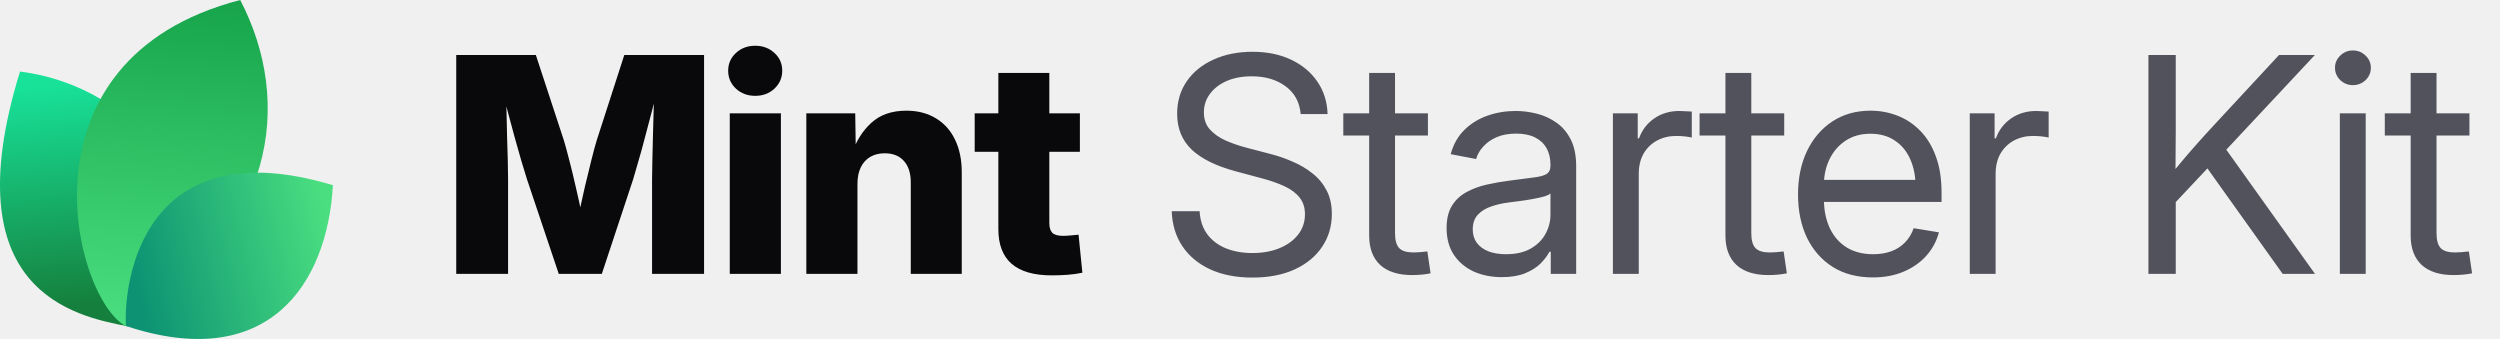
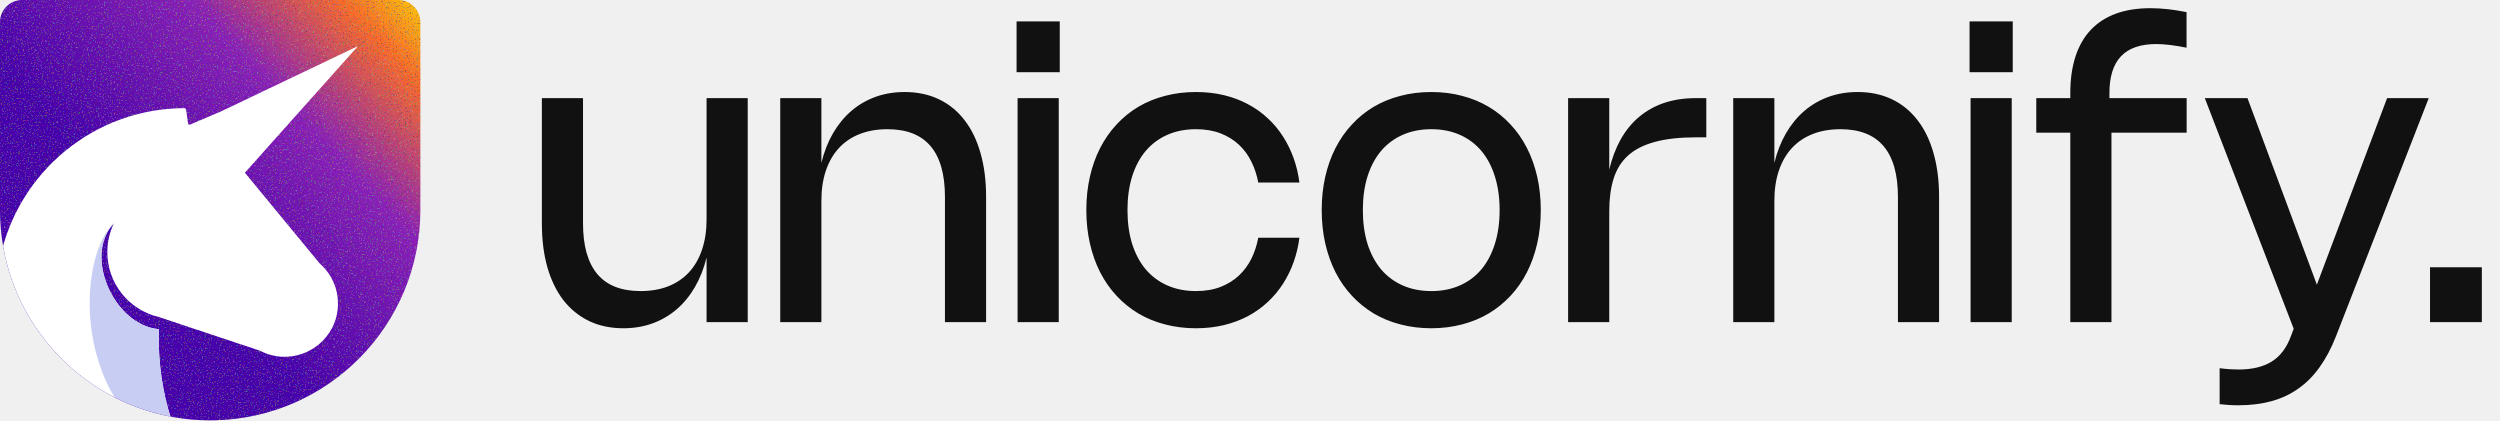
- <svg xmlns="http://www.w3.org/2000/svg" width="177" height="24" viewBox="0 0 177 24" fill="none">
-   <path d="M9.061 23.108C5.268 22.377 -3.391 20.627 1.417 5.064C9.634 6.099 16.973 14.064 9.061 23.108Z" fill="url(#paint0_linear_17557_2020)" />
-   <path d="M8.919 23.094C5.276 21.222 0.784 4.209 17.007 0C20.757 7.193 19.621 16.545 8.919 23.094Z" fill="url(#paint1_linear_17557_2020)" />
-   <path d="M8.914 23.079C8.735 19.882 10.159 9.085 23.57 13.111C23.181 20.123 18.984 26.418 8.914 23.079Z" fill="url(#paint2_linear_17557_2020)" />
-   <path d="M32.301 19.392V3.894H37.938L39.925 9.948C40.036 10.315 40.164 10.787 40.31 11.362C40.462 11.938 40.611 12.552 40.757 13.204C40.91 13.855 41.048 14.483 41.173 15.086C41.305 15.682 41.412 16.192 41.495 16.615H40.695C40.771 16.192 40.871 15.682 40.996 15.086C41.128 14.49 41.267 13.866 41.412 13.214C41.565 12.562 41.714 11.948 41.86 11.373C42.005 10.79 42.133 10.315 42.244 9.948L44.2 3.894H49.848V19.392H46.166V12.704C46.166 12.357 46.173 11.917 46.187 11.383C46.2 10.849 46.214 10.27 46.228 9.646C46.249 9.022 46.266 8.391 46.28 7.753C46.301 7.115 46.311 6.519 46.311 5.964H46.623C46.485 6.561 46.332 7.181 46.166 7.826C45.999 8.471 45.833 9.102 45.666 9.719C45.507 10.336 45.351 10.901 45.198 11.414C45.053 11.928 44.928 12.357 44.824 12.704L42.608 19.392H39.561L37.314 12.704C37.203 12.357 37.072 11.928 36.919 11.414C36.773 10.901 36.614 10.34 36.441 9.729C36.274 9.112 36.104 8.481 35.931 7.836C35.764 7.192 35.608 6.567 35.463 5.964H35.827C35.834 6.512 35.844 7.105 35.858 7.743C35.872 8.374 35.886 9.005 35.9 9.636C35.92 10.26 35.938 10.839 35.952 11.373C35.965 11.907 35.972 12.351 35.972 12.704V19.392H32.301ZM51.668 19.392V8.024H55.288V19.392H51.668ZM53.468 6.786C52.927 6.786 52.473 6.616 52.105 6.276C51.738 5.93 51.554 5.507 51.554 5.007C51.554 4.508 51.738 4.088 52.105 3.749C52.473 3.409 52.927 3.239 53.468 3.239C54.009 3.239 54.463 3.409 54.83 3.749C55.198 4.082 55.382 4.501 55.382 5.007C55.382 5.507 55.198 5.93 54.83 6.276C54.463 6.616 54.009 6.786 53.468 6.786ZM60.708 13.027V19.392H57.088V8.024H60.551L60.593 10.967H60.281C60.593 10.024 61.061 9.268 61.685 8.7C62.309 8.124 63.138 7.836 64.171 7.836C64.975 7.836 65.672 8.017 66.262 8.377C66.851 8.731 67.302 9.234 67.614 9.885C67.933 10.537 68.092 11.307 68.092 12.194V19.392H64.483V12.912C64.483 12.26 64.32 11.754 63.994 11.394C63.675 11.033 63.221 10.853 62.632 10.853C62.25 10.853 61.914 10.936 61.623 11.102C61.332 11.269 61.106 11.515 60.947 11.841C60.787 12.16 60.708 12.555 60.708 13.027ZM76.456 8.024V10.749H69.008V8.024H76.456ZM70.683 5.163H74.292V15.783C74.292 16.102 74.361 16.334 74.5 16.48C74.646 16.625 74.899 16.698 75.259 16.698C75.405 16.698 75.596 16.688 75.831 16.667C76.074 16.646 76.251 16.629 76.362 16.615L76.632 19.309C76.313 19.378 75.963 19.427 75.582 19.455C75.207 19.482 74.836 19.496 74.469 19.496C73.2 19.496 72.25 19.222 71.619 18.674C70.995 18.127 70.683 17.308 70.683 16.22V5.163Z" fill="#09090B" />
-   <path d="M88.667 19.652C87.523 19.652 86.528 19.458 85.682 19.07C84.843 18.681 84.188 18.137 83.716 17.437C83.245 16.736 82.992 15.908 82.957 14.951H84.933C84.968 15.596 85.148 16.14 85.474 16.584C85.8 17.021 86.24 17.354 86.795 17.582C87.35 17.804 87.974 17.915 88.667 17.915C89.388 17.915 90.026 17.801 90.581 17.572C91.143 17.343 91.583 17.024 91.902 16.615C92.228 16.199 92.391 15.717 92.391 15.169C92.391 14.698 92.266 14.306 92.017 13.994C91.767 13.675 91.413 13.408 90.956 13.193C90.498 12.978 89.954 12.787 89.323 12.621L87.502 12.132C86.123 11.765 85.082 11.255 84.382 10.603C83.689 9.944 83.342 9.095 83.342 8.055C83.342 7.174 83.571 6.404 84.028 5.746C84.486 5.087 85.117 4.577 85.921 4.217C86.726 3.849 87.645 3.666 88.678 3.666C89.718 3.666 90.63 3.853 91.413 4.227C92.204 4.602 92.824 5.122 93.275 5.787C93.726 6.446 93.965 7.209 93.993 8.076H92.089C92.013 7.23 91.656 6.574 91.018 6.11C90.387 5.638 89.586 5.403 88.615 5.403C87.95 5.403 87.36 5.513 86.847 5.735C86.341 5.957 85.946 6.262 85.661 6.651C85.377 7.032 85.235 7.469 85.235 7.961C85.235 8.447 85.377 8.849 85.661 9.168C85.946 9.48 86.317 9.74 86.774 9.948C87.232 10.149 87.724 10.319 88.251 10.457L89.884 10.884C90.439 11.023 90.977 11.206 91.496 11.435C92.023 11.657 92.495 11.934 92.911 12.267C93.334 12.593 93.67 12.995 93.92 13.474C94.17 13.945 94.294 14.504 94.294 15.149C94.294 16.015 94.066 16.788 93.608 17.468C93.157 18.148 92.512 18.681 91.673 19.07C90.834 19.458 89.832 19.652 88.667 19.652ZM101.097 8.024V9.594H95.106V8.024H101.097ZM96.937 5.163H98.767V16.521C98.767 17 98.865 17.347 99.059 17.562C99.26 17.77 99.6 17.874 100.078 17.874C100.21 17.874 100.366 17.867 100.546 17.853C100.733 17.832 100.903 17.815 101.056 17.801L101.285 19.351C101.097 19.392 100.886 19.423 100.65 19.444C100.414 19.465 100.189 19.475 99.974 19.475C98.996 19.475 98.244 19.236 97.717 18.758C97.197 18.272 96.937 17.579 96.937 16.677V5.163ZM106.33 19.621C105.595 19.621 104.932 19.489 104.343 19.226C103.754 18.955 103.285 18.564 102.939 18.05C102.592 17.53 102.419 16.896 102.419 16.147C102.419 15.495 102.547 14.965 102.804 14.556C103.06 14.146 103.403 13.828 103.833 13.599C104.263 13.363 104.742 13.186 105.269 13.068C105.796 12.95 106.333 12.857 106.881 12.787C107.574 12.69 108.132 12.617 108.555 12.569C108.978 12.52 109.287 12.441 109.481 12.33C109.675 12.212 109.772 12.014 109.772 11.737V11.654C109.772 11.203 109.679 10.815 109.492 10.489C109.311 10.163 109.041 9.91 108.68 9.729C108.32 9.549 107.872 9.459 107.338 9.459C106.805 9.459 106.34 9.546 105.945 9.719C105.556 9.892 105.241 10.118 104.998 10.395C104.755 10.665 104.593 10.953 104.509 11.258L102.71 10.915C102.897 10.222 103.22 9.65 103.677 9.199C104.135 8.748 104.679 8.412 105.31 8.19C105.941 7.968 106.607 7.857 107.307 7.857C107.8 7.857 108.295 7.92 108.795 8.044C109.301 8.169 109.765 8.381 110.188 8.679C110.611 8.97 110.951 9.369 111.208 9.875C111.464 10.374 111.593 11.005 111.593 11.768V19.392H109.793V17.822H109.7C109.568 18.085 109.363 18.359 109.086 18.643C108.809 18.921 108.444 19.153 107.994 19.34C107.543 19.527 106.988 19.621 106.33 19.621ZM106.621 17.998C107.321 17.998 107.904 17.867 108.368 17.603C108.84 17.333 109.19 16.986 109.419 16.563C109.654 16.133 109.772 15.682 109.772 15.211V13.692C109.703 13.769 109.554 13.841 109.325 13.911C109.096 13.973 108.829 14.032 108.524 14.088C108.226 14.143 107.921 14.192 107.609 14.233C107.304 14.275 107.033 14.309 106.798 14.337C106.354 14.393 105.938 14.49 105.549 14.628C105.168 14.76 104.86 14.954 104.624 15.211C104.388 15.467 104.27 15.811 104.27 16.241C104.27 16.615 104.367 16.934 104.561 17.198C104.762 17.461 105.04 17.662 105.393 17.801C105.747 17.933 106.156 17.998 106.621 17.998ZM114.193 19.392V8.024H115.951V9.792H116.045C116.253 9.209 116.61 8.741 117.116 8.388C117.622 8.034 118.219 7.857 118.905 7.857C119.058 7.857 119.217 7.864 119.384 7.878C119.55 7.885 119.682 7.892 119.779 7.899V9.74C119.716 9.719 119.578 9.695 119.363 9.667C119.155 9.639 118.922 9.625 118.666 9.625C118.174 9.625 117.726 9.733 117.324 9.948C116.922 10.163 116.603 10.471 116.367 10.874C116.138 11.276 116.024 11.758 116.024 12.319V19.392H114.193ZM126.322 8.024V9.594H120.33V8.024H126.322ZM122.161 5.163H123.992V16.521C123.992 17 124.089 17.347 124.283 17.562C124.484 17.77 124.824 17.874 125.302 17.874C125.434 17.874 125.59 17.867 125.77 17.853C125.958 17.832 126.127 17.815 126.28 17.801L126.509 19.351C126.322 19.392 126.11 19.423 125.874 19.444C125.639 19.465 125.413 19.475 125.198 19.475C124.221 19.475 123.468 19.236 122.941 18.758C122.421 18.272 122.161 17.579 122.161 16.677V5.163ZM132.604 19.642C131.502 19.642 130.555 19.396 129.765 18.903C128.974 18.404 128.364 17.714 127.934 16.834C127.511 15.946 127.3 14.927 127.3 13.775C127.3 12.611 127.511 11.584 127.934 10.697C128.364 9.802 128.964 9.102 129.734 8.596C130.51 8.089 131.408 7.836 132.428 7.836C133.1 7.836 133.738 7.954 134.341 8.19C134.952 8.426 135.489 8.783 135.954 9.261C136.425 9.74 136.793 10.343 137.056 11.071C137.327 11.792 137.462 12.645 137.462 13.63V14.296H128.433V12.735H136.463L135.631 13.297C135.631 12.541 135.506 11.876 135.257 11.3C135.007 10.725 134.643 10.277 134.165 9.958C133.686 9.632 133.107 9.469 132.428 9.469C131.748 9.469 131.162 9.632 130.67 9.958C130.177 10.284 129.796 10.725 129.526 11.279C129.262 11.827 129.13 12.441 129.13 13.12V14.046C129.13 14.864 129.273 15.572 129.557 16.168C129.841 16.757 130.243 17.211 130.763 17.53C131.283 17.842 131.901 17.998 132.615 17.998C133.093 17.998 133.523 17.929 133.905 17.79C134.293 17.645 134.619 17.433 134.882 17.156C135.153 16.879 135.354 16.546 135.486 16.157L137.275 16.449C137.108 17.08 136.81 17.634 136.38 18.113C135.95 18.591 135.413 18.966 134.768 19.236C134.123 19.507 133.402 19.642 132.604 19.642ZM139.459 19.392V8.024H141.217V9.792H141.311C141.519 9.209 141.876 8.741 142.382 8.388C142.888 8.034 143.485 7.857 144.171 7.857C144.324 7.857 144.483 7.864 144.649 7.878C144.816 7.885 144.948 7.892 145.045 7.899V9.74C144.982 9.719 144.844 9.695 144.629 9.667C144.421 9.639 144.188 9.625 143.932 9.625C143.439 9.625 142.992 9.733 142.59 9.948C142.188 10.163 141.869 10.471 141.633 10.874C141.404 11.276 141.29 11.758 141.29 12.319V19.392H139.459ZM153.429 14.961V12.715C153.783 12.257 154.136 11.82 154.49 11.404C154.844 10.981 155.204 10.565 155.572 10.156C155.939 9.74 156.314 9.327 156.695 8.918L161.355 3.894H163.893L157.277 10.967H157.184L153.429 14.961ZM152.108 19.392V3.894H154.043V9.241L154.022 12.559L154.043 13.505V19.392H152.108ZM161.615 19.392L155.967 11.477L157.173 9.969L163.903 19.392H161.615ZM165.661 19.392V8.024H167.492V19.392H165.661ZM166.587 6.027C166.24 6.027 165.942 5.909 165.692 5.673C165.443 5.43 165.318 5.139 165.318 4.799C165.318 4.459 165.443 4.172 165.692 3.936C165.942 3.693 166.24 3.572 166.587 3.572C166.934 3.572 167.232 3.693 167.482 3.936C167.731 4.172 167.856 4.459 167.856 4.799C167.856 5.139 167.731 5.43 167.482 5.673C167.232 5.909 166.934 6.027 166.587 6.027ZM174.836 8.024V9.594H168.844V8.024H174.836ZM170.675 5.163H172.506V16.521C172.506 17 172.603 17.347 172.797 17.562C172.998 17.77 173.338 17.874 173.816 17.874C173.948 17.874 174.104 17.867 174.284 17.853C174.472 17.832 174.641 17.815 174.794 17.801L175.023 19.351C174.836 19.392 174.624 19.423 174.388 19.444C174.153 19.465 173.927 19.475 173.712 19.475C172.735 19.475 171.982 19.236 171.455 18.758C170.935 18.272 170.675 17.579 170.675 16.677V5.163Z" fill="#52525C" />
+ <svg xmlns="http://www.w3.org/2000/svg" width="4264" height="717" viewBox="0 0 4264 717" fill="none">
+   <g filter="url(#filter0_n_80_247)">
+     <path d="M716.954 37.713V358.466C716.954 554.418 559.678 713.664 364.464 716.865C362.472 716.954 360.458 716.954 358.466 716.954C337.382 716.954 316.746 715.164 296.67 711.627C148.503 685.866 31.514 569.1 5.439 421.023C1.88 400.7 0 379.773 0 358.466V37.713C0 16.876 16.876 0 37.713 0H679.241C700.078 0 716.954 16.876 716.954 37.713Z" fill="url(#paint0_linear_80_247)" />
+   </g>
+   <mask id="mask0_80_247" style="mask-type:alpha" maskUnits="userSpaceOnUse" x="0" y="0" width="717" height="717">
+     <path d="M716.954 37.713V358.466C716.954 554.418 559.678 713.664 364.464 716.865C362.472 716.954 360.458 716.954 358.466 716.954C337.382 716.954 316.746 715.164 296.67 711.627C148.503 685.866 31.514 569.1 5.439 421.023C1.88 400.7 0 379.773 0 358.466V37.713C0 16.876 16.876 0 37.713 0H679.241C700.078 0 716.954 16.876 716.954 37.713Z" fill="url(#paint1_linear_80_247)" />
+   </mask>
+   <g mask="url(#mask0_80_247)">
+     <path d="M564.526 472.869C573.687 488.806 578.076 507.896 575.882 528.057C570.807 574.879 529.334 610.208 482.265 608.507C478.425 608.37 474.64 607.986 470.937 607.383H470.882C461.337 605.764 452.312 602.72 443.974 598.413V598.358L314.315 555.157L271.224 540.784L271.169 540.729C220.726 529.209 183.066 484.005 183.066 430.079C183.066 412.442 187.098 395.765 194.284 380.871C141.51 435.291 194.284 555.157 271.224 561.466C267.126 633.511 288.52 774.179 356.913 797.194C175.331 765.623 31.957 622.524 0.002 441.051C30.311 294.578 159.997 184.477 315.44 184.477C319.307 184.477 318.758 212.921 322.653 213.113C322.653 213.113 376.525 190.264 376.47 190.264H376.525L610.662 78.545L477.191 227.952L475.024 230.394L417.669 294.606L517.046 415.185L544.996 449.06V449.115C552.731 455.781 559.369 463.817 564.498 472.732V472.787L564.526 472.869Z" fill="white" />
+     <mask id="mask1_80_247" style="mask-type:alpha" maskUnits="userSpaceOnUse" x="0" y="78" width="611" height="720">
+       <path d="M564.524 472.868C573.685 488.805 578.074 507.896 575.88 528.056C570.805 574.878 529.332 610.207 482.263 608.507C478.423 608.37 474.638 607.986 470.935 607.382H470.88C461.335 605.764 452.31 602.719 443.972 598.413V598.358L314.313 555.157L271.222 540.784L271.167 540.729C220.724 529.208 183.064 484.005 183.064 430.079C183.064 412.442 187.096 395.764 194.282 380.87C141.508 435.29 194.282 555.157 271.222 561.465C267.124 633.511 288.518 774.179 356.911 797.193C175.329 765.622 31.955 622.523 0 441.05C30.309 294.578 159.996 184.476 315.438 184.476C319.305 184.476 318.756 212.92 322.651 213.112C322.651 213.112 376.523 190.264 376.468 190.264H376.523L610.66 78.544L477.189 227.952L475.022 230.393L417.667 294.605L517.044 415.184L544.994 449.06V449.115C552.729 455.78 559.367 463.817 564.496 472.731V472.786L564.524 472.868Z" fill="white" />
+     </mask>
+     <g mask="url(#mask1_80_247)">
+       <path d="M356.938 797.358L271.906 560.094L200.59 509.35L175.904 429.805L190.99 384.546C129.888 444.678 115.559 730.156 356.938 797.358Z" fill="#C8CEF3" />
+     </g>
+   </g>
+   <path d="M1205.13 167.339H1275.32V549.477H1205.13V439.082C1200.51 457.914 1193.87 474.783 1185.2 489.687C1176.54 504.591 1166.14 517.242 1154.01 527.641C1141.88 538.039 1128.18 546.011 1112.93 551.557C1097.68 557.102 1081.16 559.875 1063.37 559.875C1041.53 559.875 1022.01 555.774 1004.79 547.571C987.577 539.252 972.961 527.41 960.945 512.043C949.045 496.561 939.918 477.786 933.563 455.719C927.324 433.651 924.205 408.753 924.205 381.024V167.339H994.393V381.024C994.393 419.267 1002.54 448.094 1018.83 467.504C1035.12 486.798 1059.67 496.446 1092.48 496.446C1110.16 496.446 1125.93 493.731 1139.8 488.3C1153.78 482.755 1165.56 474.783 1175.15 464.384C1184.86 453.87 1192.25 441.046 1197.33 425.91C1202.53 410.66 1205.13 393.387 1205.13 374.092V167.339ZM1400.96 549.477H1330.77V167.339H1400.96V277.734C1405.58 258.902 1412.22 242.034 1420.89 227.129C1429.55 212.225 1439.95 199.574 1452.08 189.176C1464.21 178.777 1477.9 170.805 1493.15 165.259C1508.52 159.714 1525.1 156.941 1542.89 156.941C1564.61 156.941 1584.08 161.042 1601.3 169.245C1618.51 177.449 1633.07 189.291 1644.97 204.773C1656.99 220.139 1666.11 238.914 1672.35 261.097C1678.71 283.165 1681.88 308.063 1681.88 335.792V549.477H1611.7V335.792C1611.7 297.434 1603.55 268.607 1587.26 249.312C1570.97 230.018 1546.42 220.37 1513.6 220.37C1495.93 220.37 1480.1 223.143 1466.12 228.689C1452.25 234.119 1440.47 242.091 1430.77 252.605C1421.18 263.004 1413.78 275.828 1408.58 291.079C1403.5 306.214 1400.96 323.429 1400.96 342.724V549.477ZM1807.52 123.146H1733.86V36.494H1807.52V123.146ZM1805.79 549.477H1735.6V167.339H1805.79V549.477ZM1923.04 358.321C1923.04 379.696 1925.7 398.933 1931.01 416.032C1936.44 433.016 1944.18 447.516 1954.23 459.532C1964.4 471.432 1976.71 480.559 1991.15 486.914C2005.59 493.268 2021.82 496.446 2039.85 496.446C2055.67 496.446 2069.65 494.077 2081.79 489.34C2093.92 484.603 2104.37 478.133 2113.15 469.93C2121.94 461.611 2129.04 451.964 2134.47 440.988C2139.9 429.896 2143.77 418.054 2146.08 405.46H2216.27C2214.42 419.903 2211.13 433.767 2206.39 447.054C2201.66 460.34 2195.59 472.703 2188.2 484.141C2180.8 495.579 2172.08 505.977 2162.03 515.336C2152.09 524.579 2140.88 532.551 2128.41 539.252C2115.93 545.838 2102.29 550.921 2087.51 554.503C2072.72 558.085 2056.77 559.875 2039.67 559.875C2021.07 559.875 2003.51 557.68 1986.99 553.29C1970.47 549.015 1955.27 542.776 1941.41 534.573C1927.66 526.254 1915.3 516.202 1904.32 504.418C1893.35 492.633 1884.04 479.288 1876.42 464.384C1868.79 449.364 1862.96 432.958 1858.92 415.166C1854.87 397.373 1852.85 378.425 1852.85 358.321C1852.85 338.218 1854.87 319.27 1858.92 301.477C1862.96 283.685 1868.79 267.336 1876.42 252.432C1884.04 237.528 1893.35 224.183 1904.32 212.398C1915.3 200.498 1927.66 190.446 1941.41 182.243C1955.27 174.04 1970.47 167.801 1986.99 163.526C2003.51 159.136 2021.07 156.941 2039.67 156.941C2056.77 156.941 2072.72 158.732 2087.51 162.313C2102.41 165.895 2116.1 171.036 2128.58 177.737C2141.06 184.323 2152.26 192.295 2162.2 201.653C2172.25 210.896 2180.92 221.237 2188.2 232.675C2195.59 244.113 2201.66 256.476 2206.39 269.762C2211.13 283.049 2214.42 296.914 2216.27 311.356H2146.08C2143.77 298.762 2139.9 286.977 2134.47 276.001C2129.16 264.91 2122.11 255.263 2113.33 247.059C2104.55 238.741 2094.03 232.213 2081.79 227.476C2069.65 222.739 2055.67 220.37 2039.85 220.37C2021.82 220.37 2005.59 223.548 1991.15 229.902C1976.71 236.257 1964.4 245.384 1954.23 257.284C1944.18 269.185 1936.44 283.685 1931.01 300.784C1925.7 317.768 1923.04 336.947 1923.04 358.321ZM2254.3 358.321C2254.3 338.218 2256.32 319.27 2260.36 301.477C2264.4 283.685 2270.24 267.336 2277.86 252.432C2285.49 237.528 2294.79 224.183 2305.77 212.398C2316.74 200.498 2329.11 190.446 2342.85 182.243C2356.72 174.04 2371.91 167.801 2388.43 163.526C2404.96 159.136 2422.52 156.941 2441.12 156.941C2459.83 156.941 2477.4 159.136 2493.8 163.526C2510.32 167.801 2525.46 174.04 2539.21 182.243C2553.07 190.446 2565.49 200.498 2576.47 212.398C2587.45 224.183 2596.75 237.528 2604.37 252.432C2612 267.336 2617.83 283.685 2621.88 301.477C2625.92 319.27 2627.94 338.218 2627.94 358.321C2627.94 378.425 2625.92 397.373 2621.88 415.166C2617.83 432.958 2612 449.364 2604.37 464.384C2596.75 479.288 2587.45 492.633 2576.47 504.418C2565.49 516.202 2553.07 526.254 2539.21 534.573C2525.46 542.776 2510.32 549.015 2493.8 553.29C2477.4 557.68 2459.83 559.875 2441.12 559.875C2422.52 559.875 2404.96 557.68 2388.43 553.29C2371.91 549.015 2356.72 542.776 2342.85 534.573C2329.11 526.254 2316.74 516.202 2305.77 504.418C2294.79 492.633 2285.49 479.288 2277.86 464.384C2270.24 449.364 2264.4 432.958 2260.36 415.166C2256.32 397.373 2254.3 378.425 2254.3 358.321ZM2324.48 358.321C2324.48 379.696 2327.14 398.933 2332.46 416.032C2337.89 433.016 2345.63 447.516 2355.68 459.532C2365.85 471.432 2378.15 480.559 2392.59 486.914C2407.03 493.268 2423.27 496.446 2441.29 496.446C2459.32 496.446 2475.49 493.268 2489.82 486.914C2504.26 480.559 2516.51 471.432 2526.56 459.532C2536.61 447.516 2544.29 433.016 2549.61 416.032C2555.04 398.933 2557.75 379.696 2557.75 358.321C2557.75 336.947 2555.04 317.768 2549.61 300.784C2544.29 283.685 2536.61 269.185 2526.56 257.284C2516.51 245.384 2504.26 236.257 2489.82 229.902C2475.49 223.548 2459.32 220.37 2441.29 220.37C2423.27 220.37 2407.03 223.548 2392.59 229.902C2378.15 236.257 2365.85 245.384 2355.68 257.284C2345.63 269.185 2337.89 283.685 2332.46 300.784C2327.14 317.768 2324.48 336.947 2324.48 358.321ZM2744.75 549.477H2674.56V167.339H2744.75V289.346C2749.25 270.282 2755.67 253.241 2763.99 238.221C2772.42 223.086 2782.82 210.261 2795.18 199.747C2807.54 189.233 2821.81 181.203 2837.99 175.658C2854.28 170.112 2872.53 167.339 2892.75 167.339H2910.26V234.235H2892.92C2864.96 234.235 2841.51 236.834 2822.56 242.034C2803.61 247.117 2788.36 254.858 2776.81 265.257C2765.37 275.655 2757.17 288.768 2752.2 304.597C2747.23 320.31 2744.75 338.796 2744.75 360.054V549.477ZM3026.37 549.477H2956.18V167.339H3026.37V277.734C3030.99 258.902 3037.63 242.034 3046.3 227.129C3054.97 212.225 3065.36 199.574 3077.49 189.176C3089.63 178.777 3103.32 170.805 3118.57 165.259C3133.93 159.714 3150.51 156.941 3168.31 156.941C3190.03 156.941 3209.5 161.042 3226.71 169.245C3243.93 177.449 3258.48 189.291 3270.38 204.773C3282.4 220.139 3291.53 238.914 3297.77 261.097C3304.12 283.165 3307.3 308.063 3307.3 335.792V549.477H3237.11V335.792C3237.11 297.434 3228.96 268.607 3212.67 249.312C3196.38 230.018 3171.83 220.37 3139.02 220.37C3121.34 220.37 3105.51 223.143 3091.53 228.689C3077.67 234.119 3065.88 242.091 3056.18 252.605C3046.59 263.004 3039.19 275.828 3034 291.079C3028.91 306.214 3026.37 323.429 3026.37 342.724V549.477ZM3432.93 123.146H3359.28V36.494H3432.93V123.146ZM3431.2 549.477H3361.01V167.339H3431.2V549.477ZM3531.12 226.263H3473.06V167.339H3531.12V158.674C3531.12 135.104 3534.07 114.308 3539.96 96.284C3545.85 78.26 3554.52 63.183 3565.96 51.051C3577.51 38.804 3591.78 29.561 3608.76 23.322C3625.75 17.084 3645.39 13.964 3667.69 13.964C3686.86 13.964 3707.43 16.217 3729.38 20.723V81.38C3709.16 77.22 3691.89 75.141 3677.56 75.141C3650.76 75.141 3630.77 82.073 3617.6 95.937C3604.43 109.802 3597.84 130.714 3597.84 158.674V167.339H3729.56V226.263H3601.31V549.477H3531.12V226.263ZM4142.47 167.339L3984.24 573.566C3976.27 593.901 3966.97 611.463 3956.34 626.251C3945.83 641.04 3933.7 653.229 3919.95 662.819C3906.31 672.524 3891.01 679.687 3874.02 684.308C3857.15 688.93 3838.38 691.241 3817.7 691.241C3812.04 691.241 3806.55 691.067 3801.23 690.721C3795.92 690.374 3790.78 689.912 3785.81 689.334V627.984C3791.93 628.793 3797.59 629.371 3802.79 629.717C3808.11 630.064 3813.19 630.237 3818.04 630.237C3841.15 630.237 3859.98 625.731 3874.54 616.719C3889.1 607.708 3900.02 593.323 3907.3 573.566L3912.15 560.742L3760.51 167.339H3833.29L3951.66 485.527L4071.42 167.339H4142.47ZM4233.03 549.477H4144.65V455.892H4233.03V549.477Z" fill="#111111" />
  <defs>
-     <linearGradient id="paint0_linear_17557_2020" x1="3.776" y1="5.916" x2="5.232" y2="21.559" gradientUnits="userSpaceOnUse">
-       <stop stop-color="#18E299" />
-       <stop offset="1" stop-color="#15803D" />
+     <filter id="filter0_n_80_247" x="0" y="0" width="716.953" height="716.954" filterUnits="userSpaceOnUse" color-interpolation-filters="sRGB">
+       <feFlood flood-opacity="0" result="BackgroundImageFix" />
+       <feBlend mode="normal" in="SourceGraphic" in2="BackgroundImageFix" result="shape" />
+       <feTurbulence type="fractalNoise" baseFrequency="0.368 0.368" stitchTiles="stitch" numOctaves="3" result="noise" seed="9893" />
+       <feComponentTransfer in="noise" result="coloredNoise1">
+         <feFuncR type="linear" slope="2" intercept="-0.5" />
+         <feFuncG type="linear" slope="2" intercept="-0.5" />
+         <feFuncB type="linear" slope="2" intercept="-0.5" />
+         <feFuncA type="discrete" tableValues="0 0 0 0 0 0 0 0 0 1 1 1 1 1 1 1 1 1 1 1 1 1 1 1 1 1 1 1 1 1 1 1 1 1 1 1 1 1 1 1 1 1 0 0 0 0 0 0 0 0 0 0 0 0 0 0 0 0 0 0 0 0 0 0 0 0 0 0 0 0 0 0 0 0 0 0 0 0 0 0 0 0 0 0 0 0 0 0 0 0 0 0 0 0 0 0 0 0 0 0 " />
+       </feComponentTransfer>
+       <feComposite operator="in" in2="shape" in="coloredNoise1" result="noise1Clipped" />
+       <feComponentTransfer in="noise1Clipped" result="color1">
+         <feFuncA type="table" tableValues="0 0.32" />
+       </feComponentTransfer>
+       <feMerge result="effect1_noise_80_247">
+         <feMergeNode in="shape" />
+         <feMergeNode in="color1" />
+       </feMerge>
+     </filter>
+     <linearGradient id="paint0_linear_80_247" x1="740.124" y1="-6.18207e-05" x2="93.648" y2="607.204" gradientUnits="userSpaceOnUse">
+       <stop stop-color="#FDD801" />
+       <stop offset="0.13" stop-color="#FA6B28" />
+       <stop offset="0.341" stop-color="#891FB7" />
+       <stop offset="0.692" stop-color="#4701AC" />
    </linearGradient>
-     <linearGradient id="paint1_linear_17557_2020" x1="12.171" y1="-0.718" x2="10.19" y2="22.983" gradientUnits="userSpaceOnUse">
-       <stop stop-color="#16A34A" />
-       <stop offset="1" stop-color="#4ADE80" />
-     </linearGradient>
-     <linearGradient id="paint2_linear_17557_2020" x1="23.133" y1="15.353" x2="9.338" y2="18.52" gradientUnits="userSpaceOnUse">
-       <stop stop-color="#4ADE80" />
-       <stop offset="1" stop-color="#0D9373" />
+     <linearGradient id="paint1_linear_80_247" x1="707.442" y1="-53.716" x2="10.9" y2="589.042" gradientUnits="userSpaceOnUse">
+       <stop stop-color="#6D45B2" />
+       <stop offset="0.05" stop-color="#6D45B2" />
+       <stop offset="0.12" stop-color="#6D45B2" />
+       <stop offset="0.19" stop-color="#6D45B2" />
+       <stop offset="0.26" stop-color="#6D45B2" />
+       <stop offset="0.33" stop-color="#6D45B2" />
+       <stop offset="0.4" stop-color="#6D45B2" />
+       <stop offset="1" stop-color="#5433FF" />
    </linearGradient>
  </defs>
</svg>
